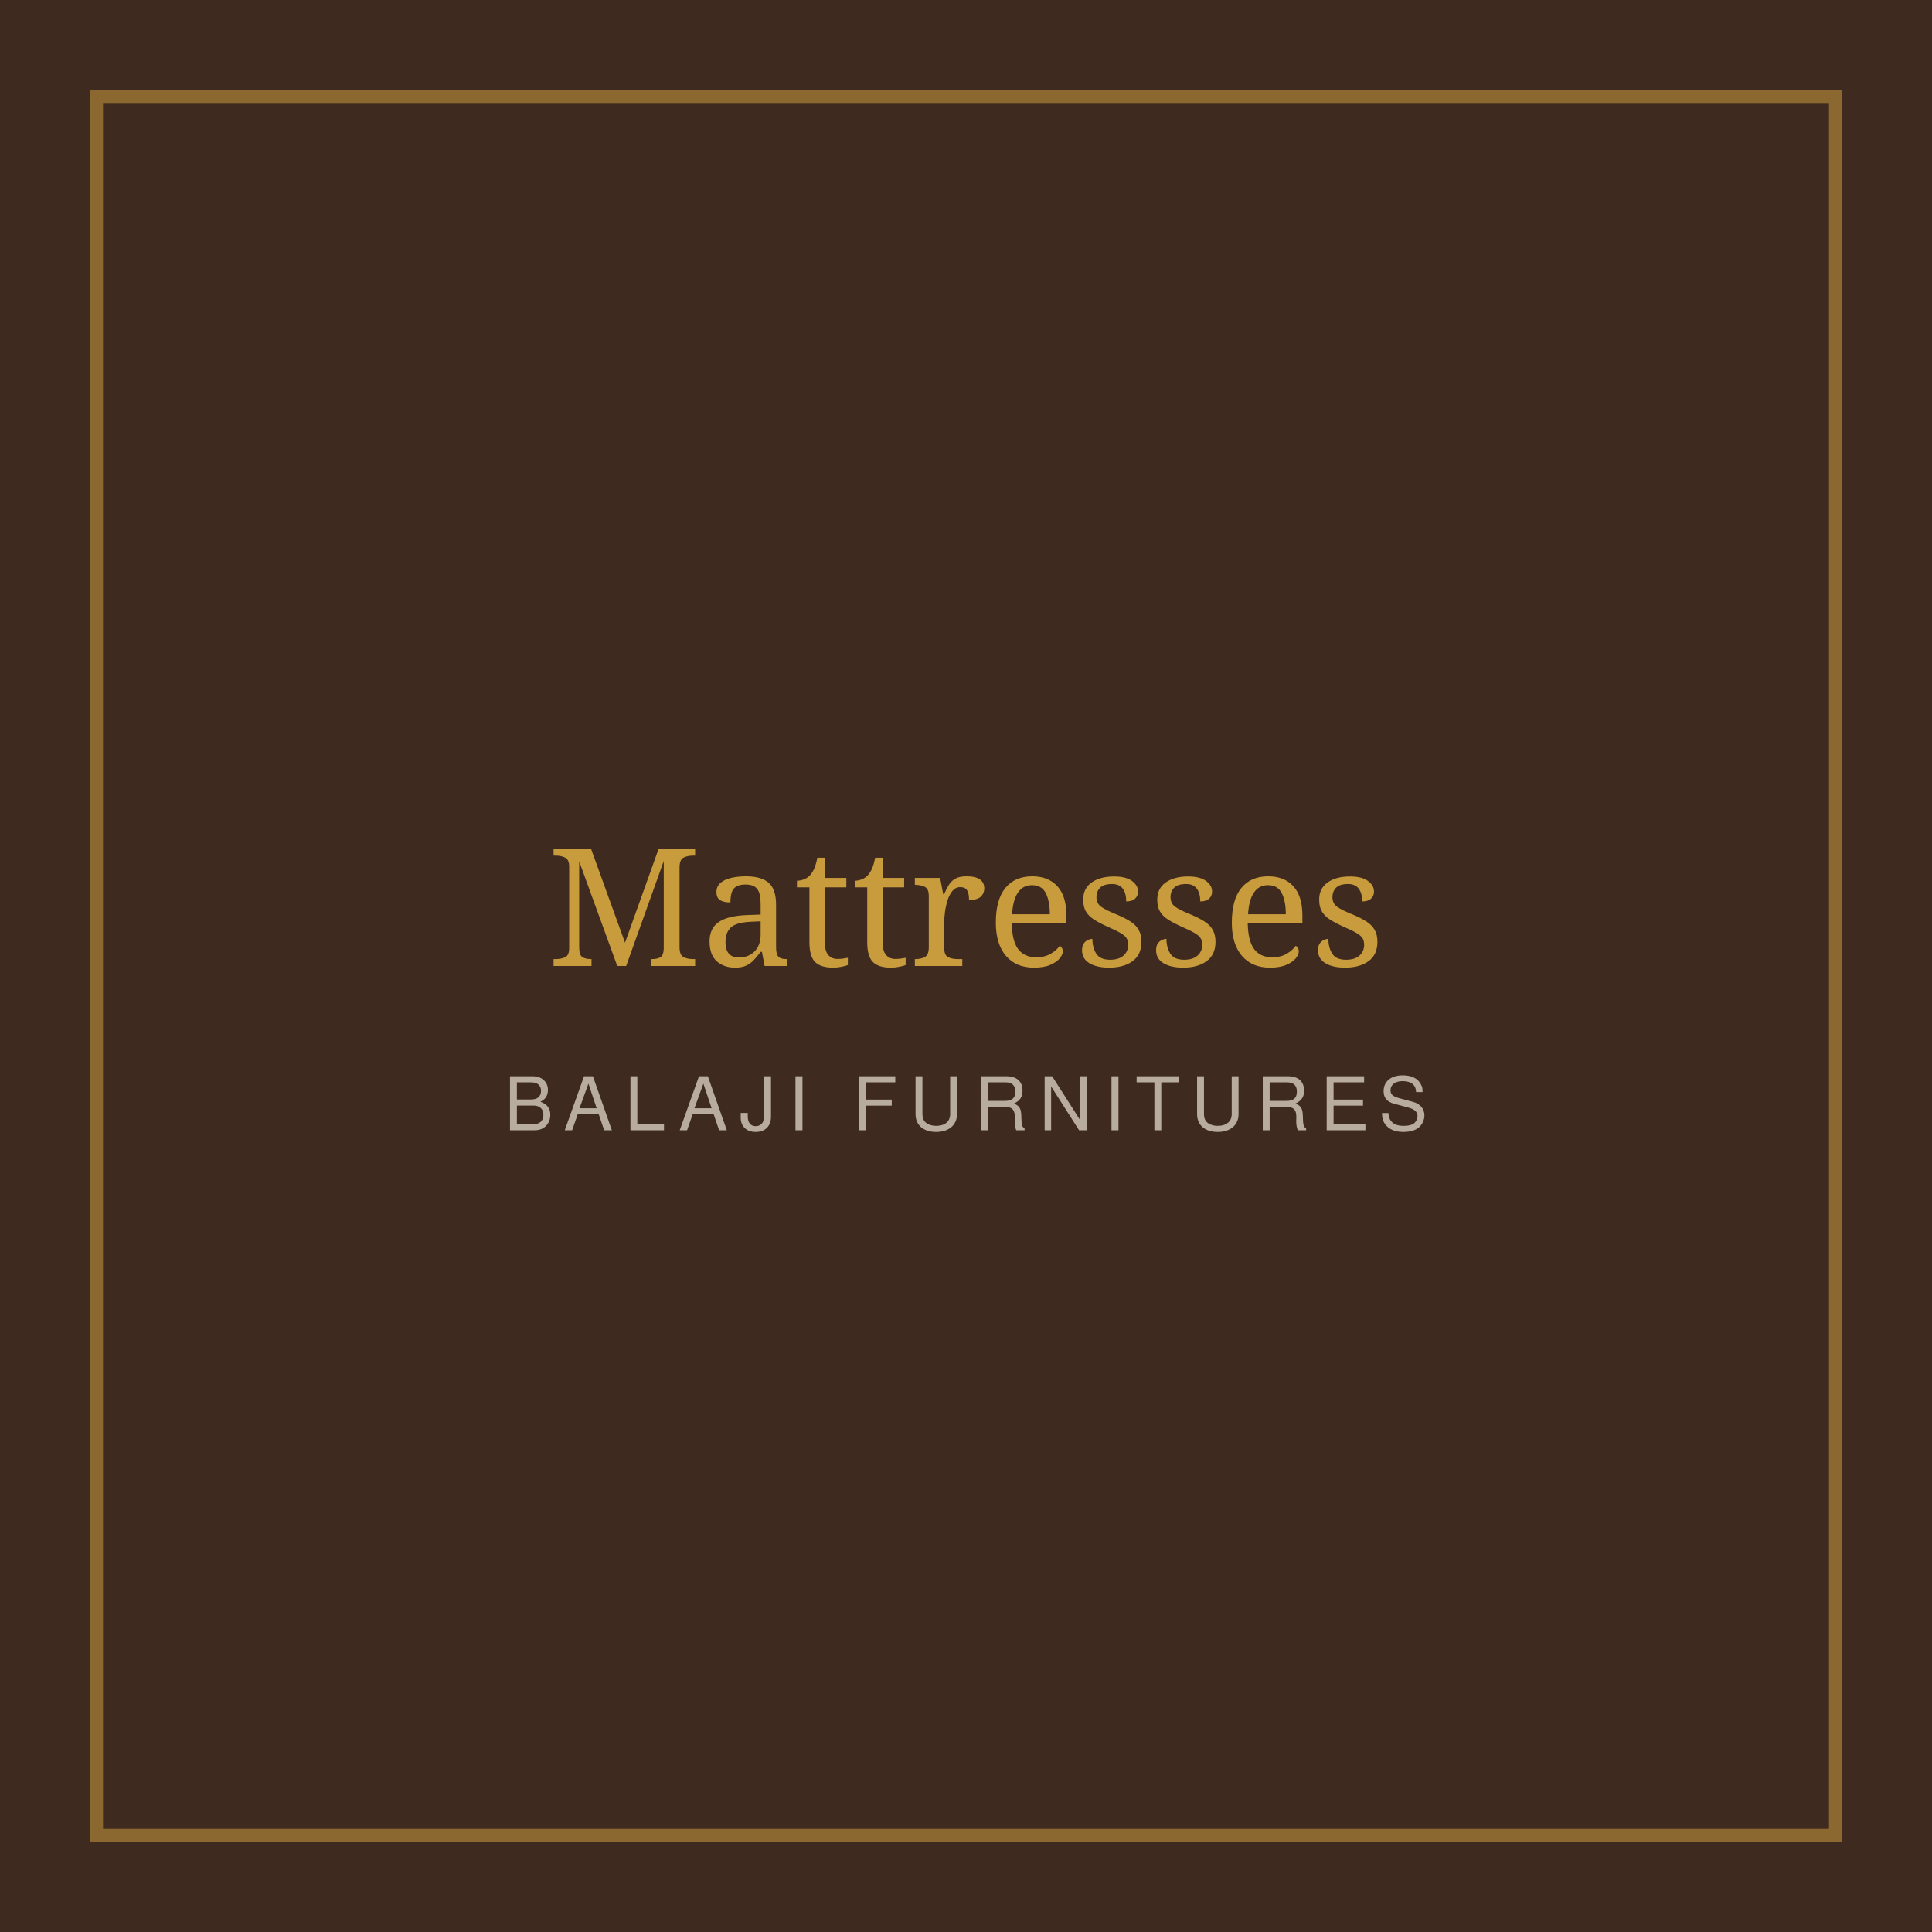
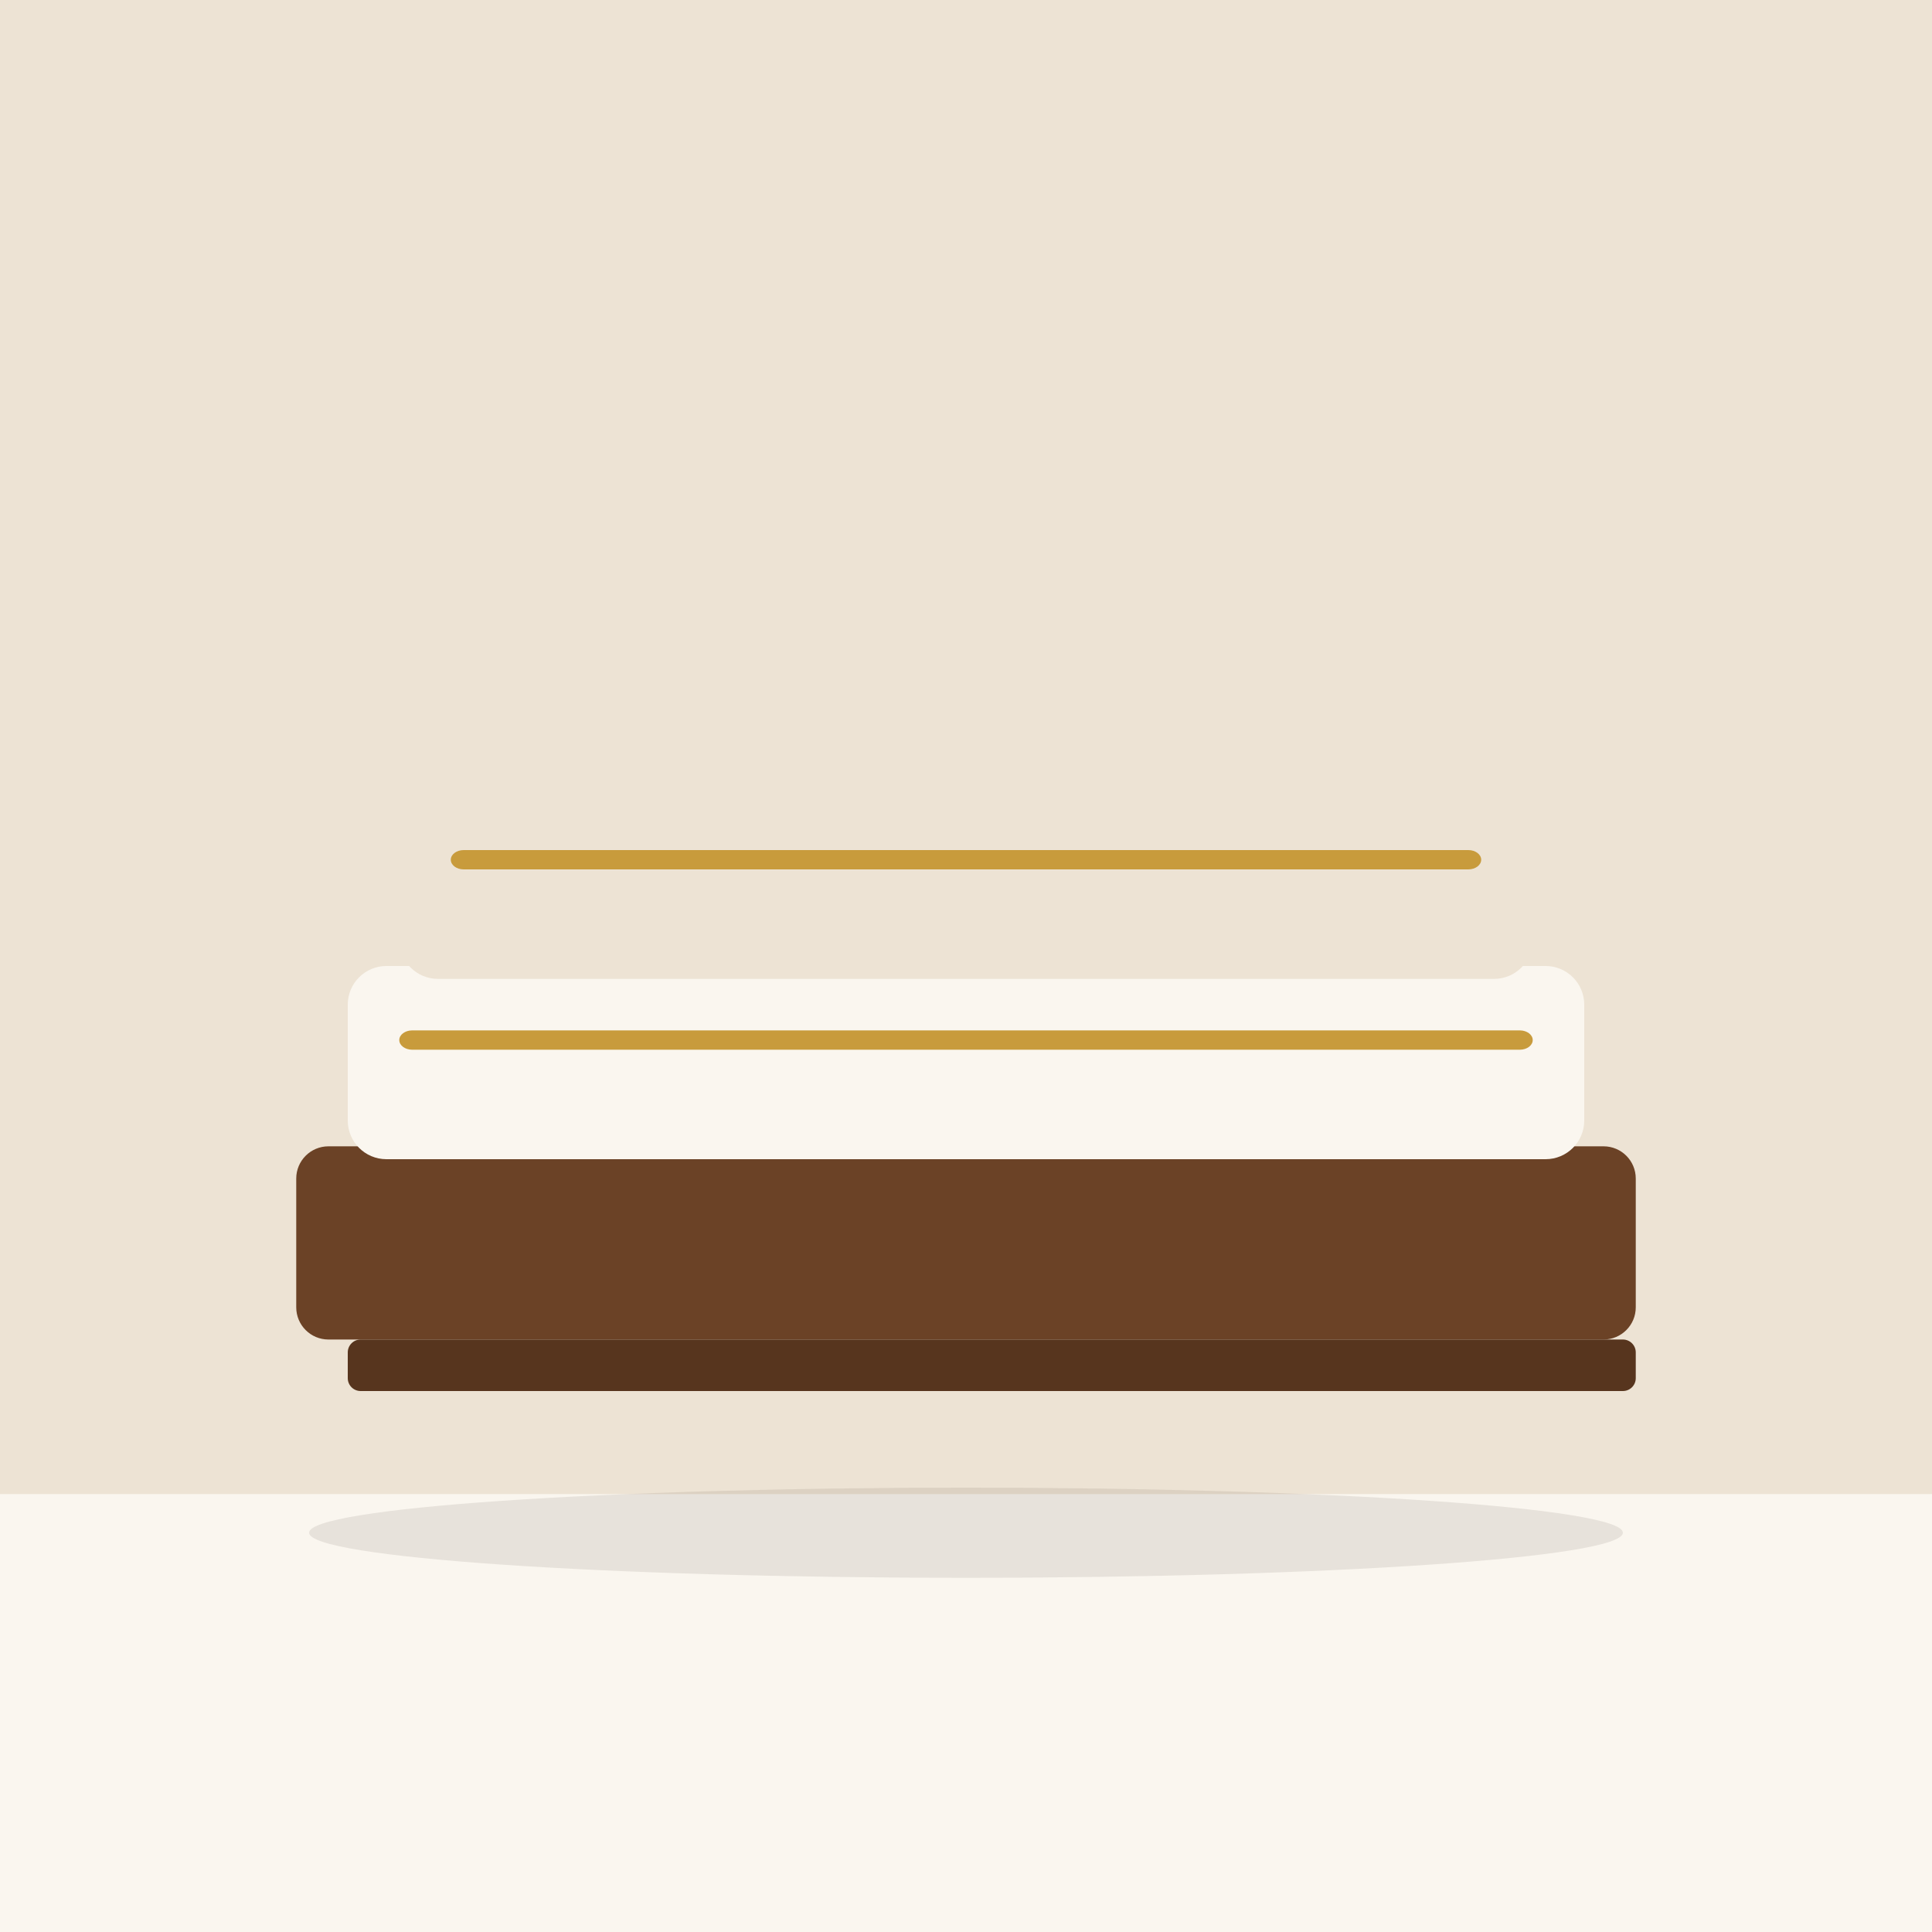
- <svg xmlns="http://www.w3.org/2000/svg" width="600" height="600" viewBox="0 0 600 600" role="img" aria-label="Mattresses placeholder">
-   <rect width="600" height="600" fill="#3E2A1E" />
-   <rect x="30" y="30" width="540" height="540" fill="none" stroke="#C89B3C" stroke-width="4" opacity="0.55" />
-   <text x="50%" y="300" text-anchor="middle" font-family="Georgia, 'Playfair Display', serif" font-size="51" fill="#C89B3C">Mattresses</text>
-   <text x="50%" y="351" text-anchor="middle" font-family="Helvetica, Arial, sans-serif" font-size="23" fill="#EDE3D4" opacity="0.7" letter-spacing="3.6">BALAJI FURNITURES</text>
+ <svg xmlns="http://www.w3.org/2000/svg" width="600" height="600" viewBox="0 0 300 300" role="img" aria-label="Mattresses">
+   <rect width="300" height="300" fill="#EDE3D4" />
+   <rect x="0" y="232" width="300" height="68" rx="0" fill="#FAF6EF" />
+   <ellipse cx="150" cy="238" rx="102" ry="7" fill="#3E2A1E" opacity="0.10" />
+   <g transform="translate(-50,0)">
+     <rect x="96" y="178" width="208" height="30" rx="5" fill="#6B4226" />
+     <rect x="104" y="150" width="192" height="30" rx="6" fill="#FAF6EF" />
+     <rect x="112" y="122" width="176" height="30" rx="6" fill="#EDE3D4" />
+     <rect x="120" y="132" width="160" height="3" rx="2" fill="#C89B3C" />
+     <rect x="112" y="160" width="176" height="3" rx="2" fill="#C89B3C" />
+     <rect x="104" y="208" width="200" height="8" rx="2" fill="#57351E" />
+   </g>
</svg>
